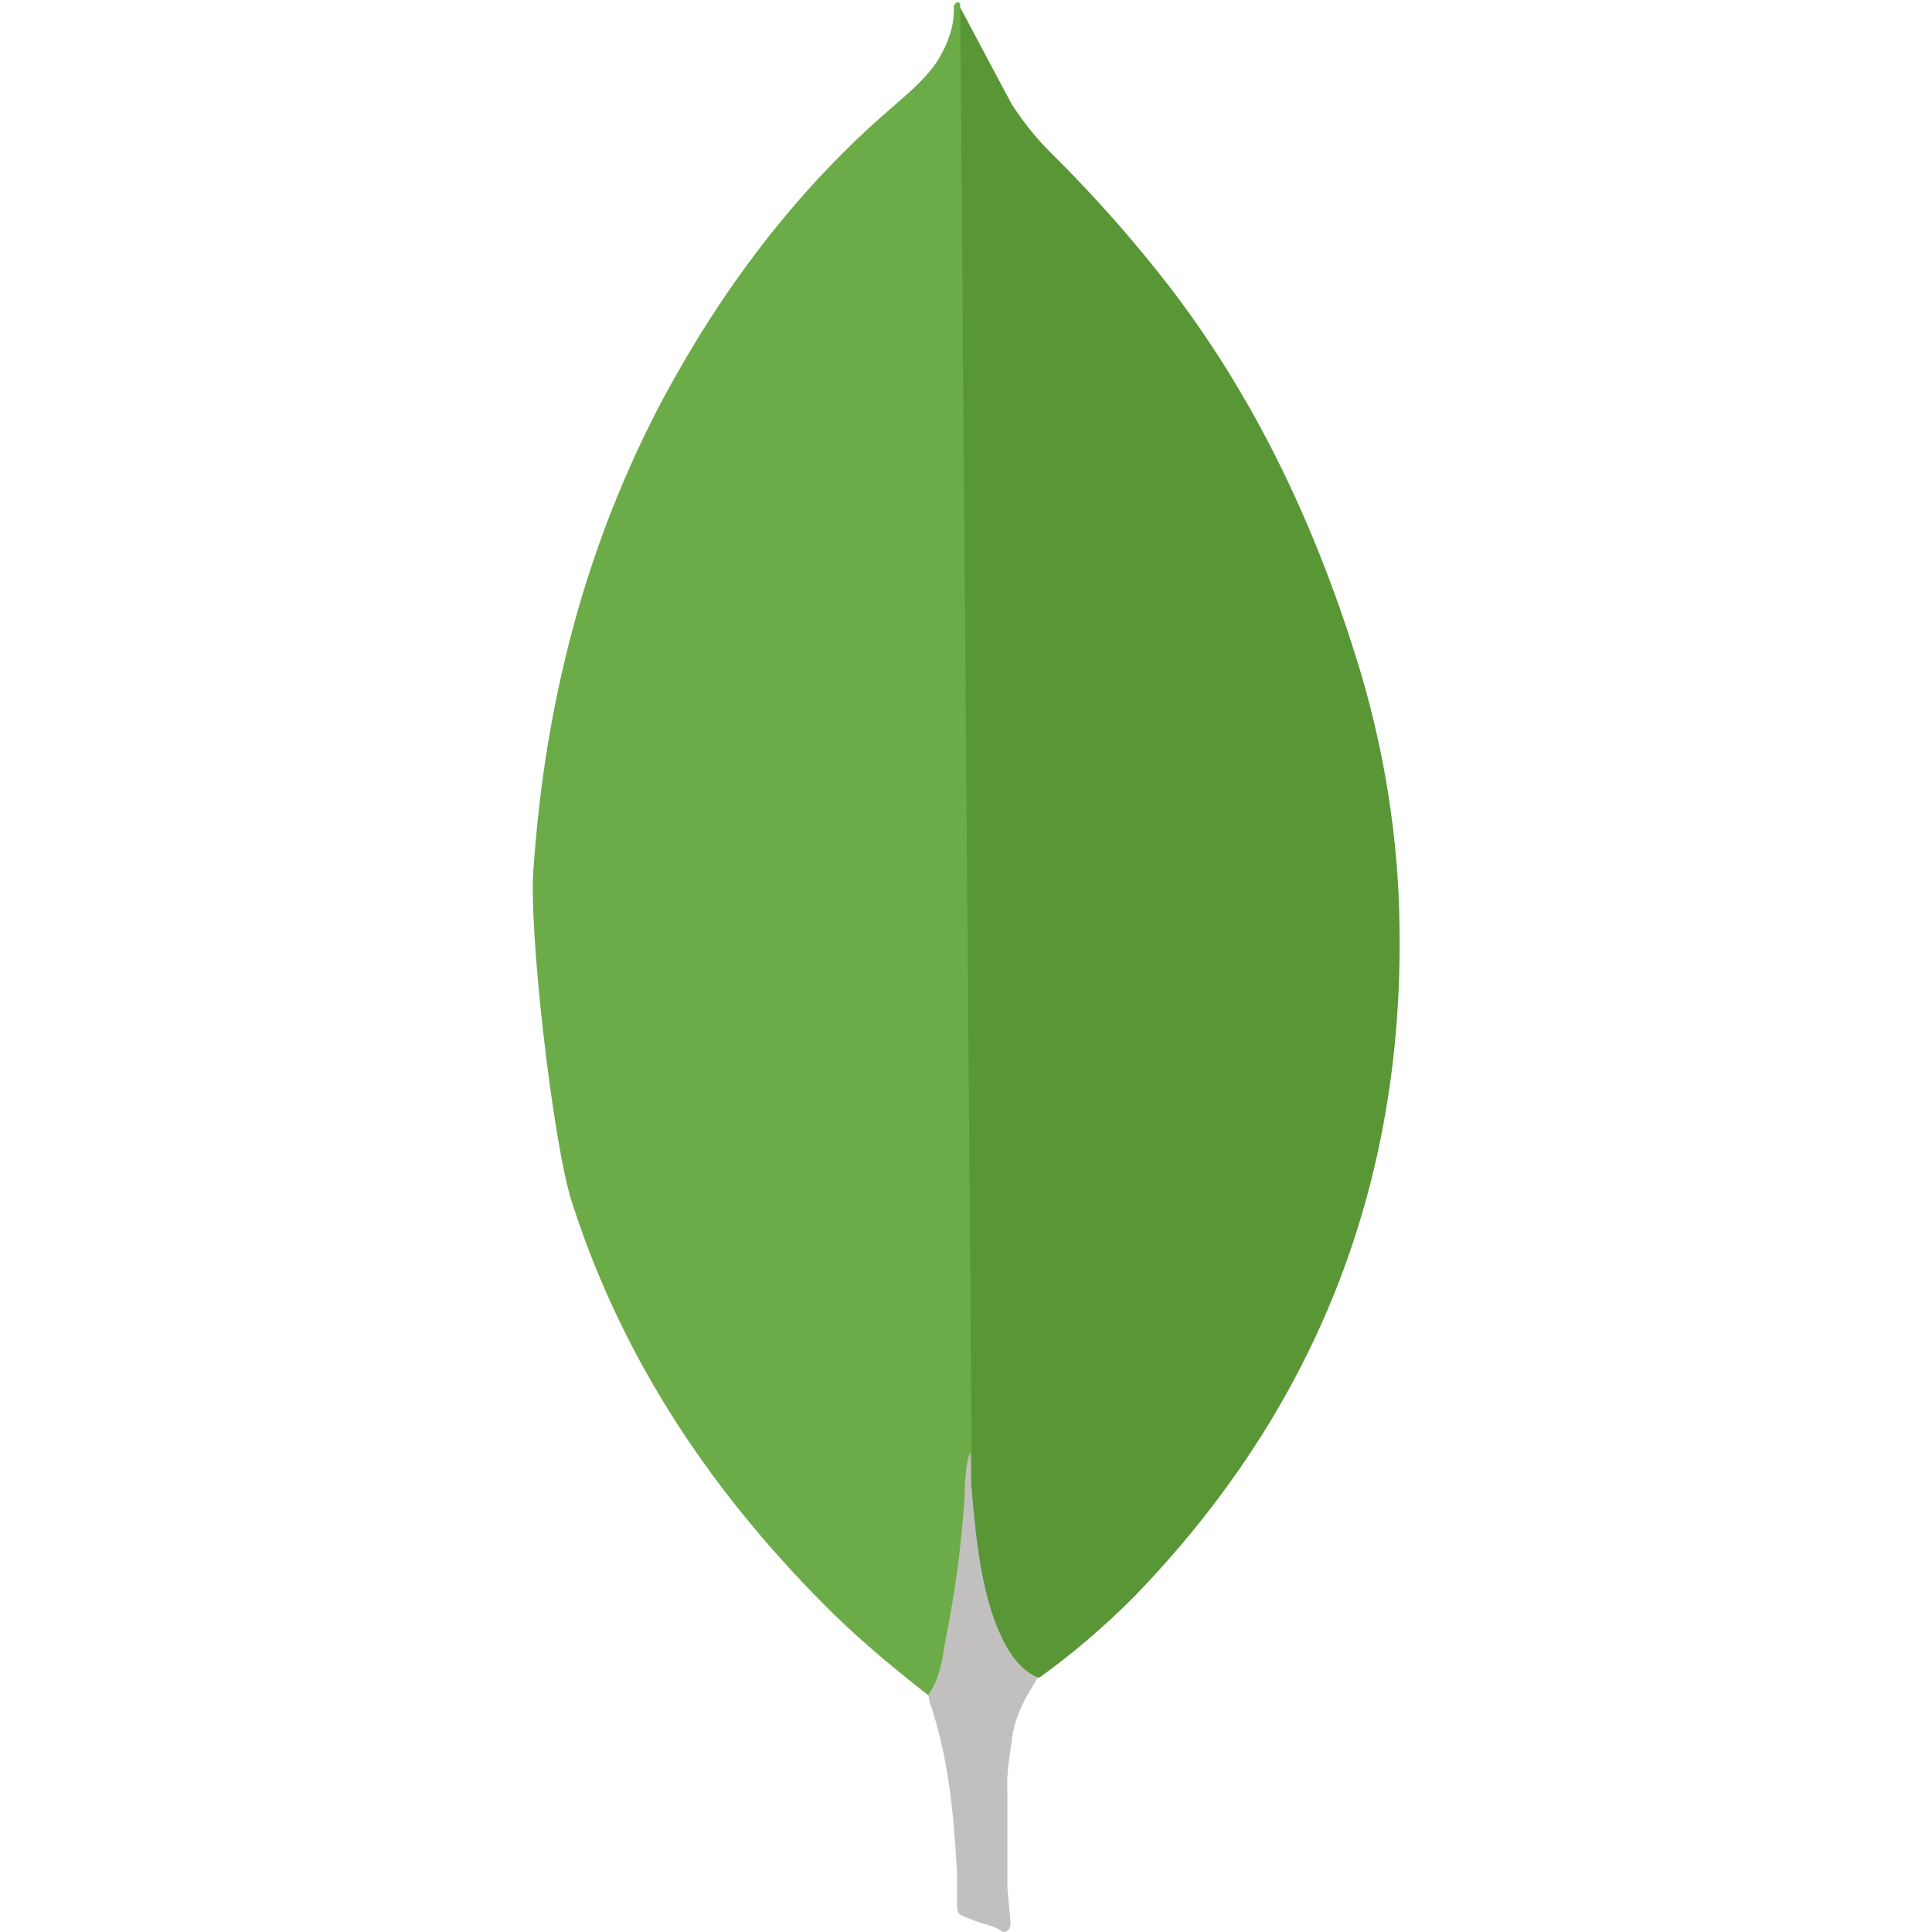
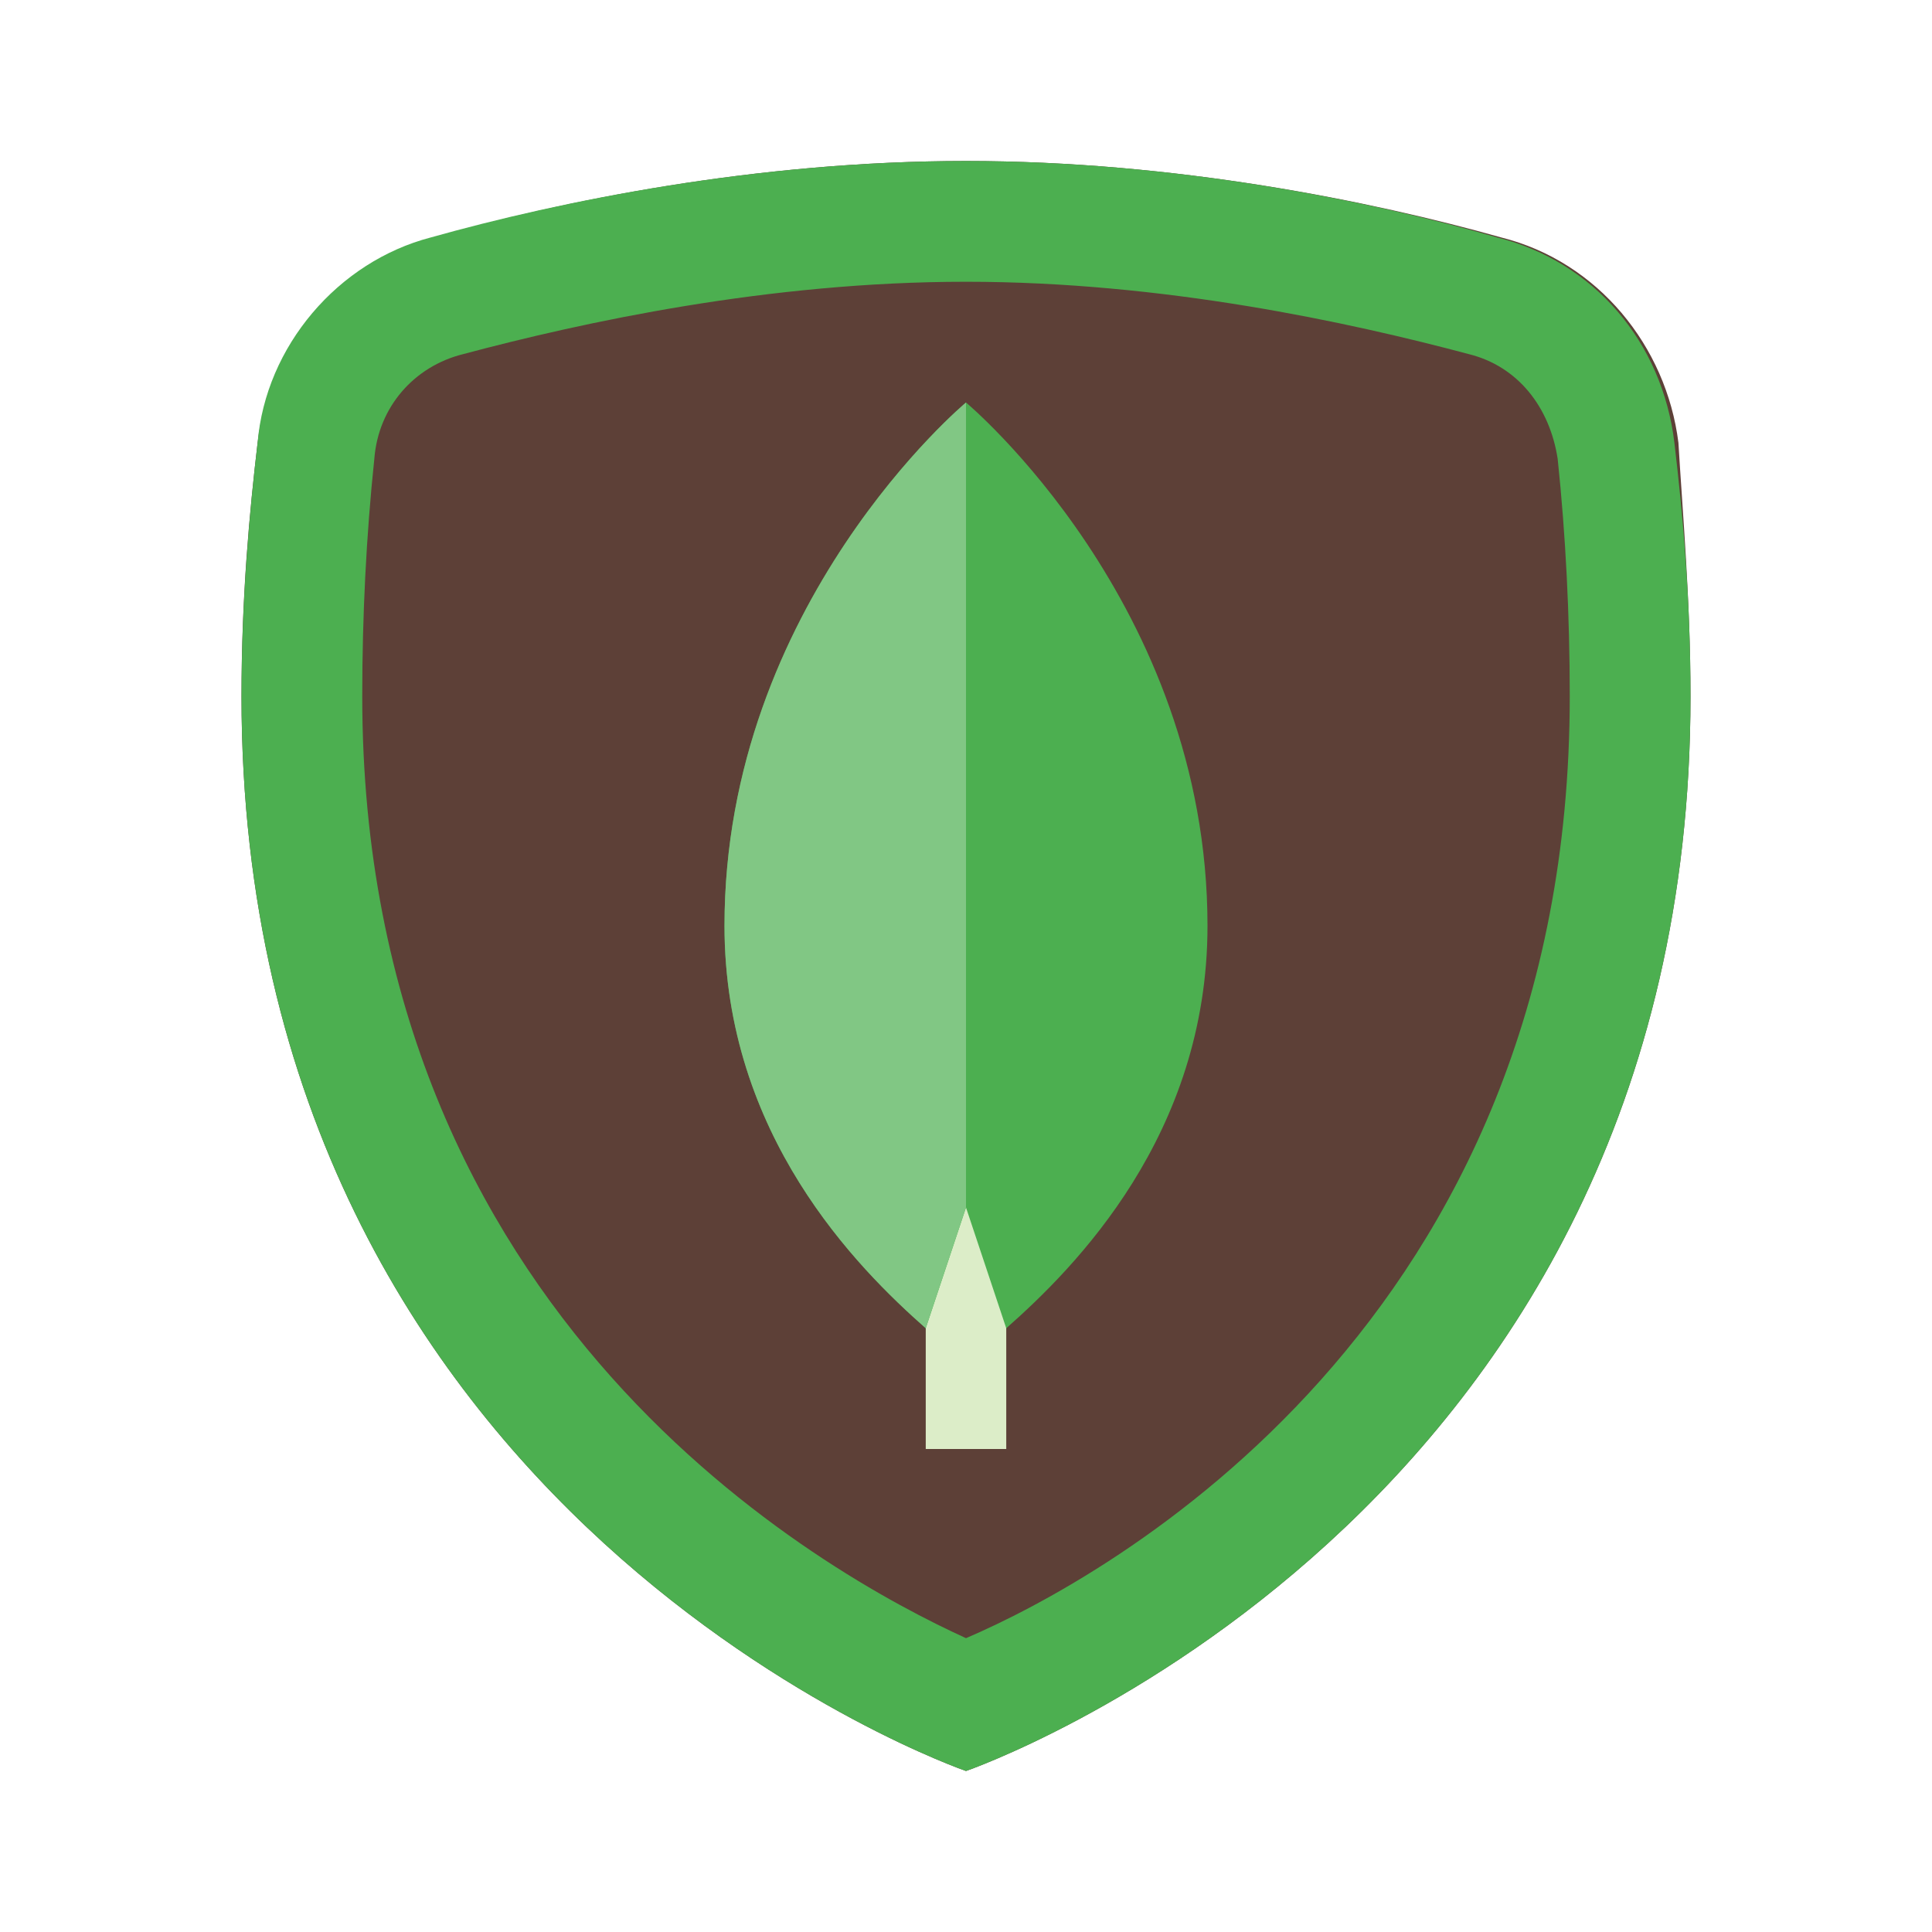
- <svg xmlns="http://www.w3.org/2000/svg" height="2500" viewBox="8.738 -.036 14.517 32.038" width="2500">
-   <path d="m15.9.087.854 1.604c.192.296.4.558.645.802a22.406 22.406 0 0 1 2.004 2.266c1.447 1.9 2.423 4.01 3.12 6.292.418 1.394.645 2.824.662 4.27.07 4.323-1.412 8.035-4.4 11.12a12.7 12.7 0 0 1 -1.57 1.342c-.296 0-.436-.227-.558-.436a3.589 3.589 0 0 1 -.436-1.255c-.105-.523-.174-1.046-.14-1.586v-.244c-.024-.052-.285-24.052-.181-24.175z" fill="#599636" />
-   <path d="m15.9.034c-.035-.07-.07-.017-.105.017.017.35-.105.662-.296.96-.21.296-.488.523-.767.767-1.55 1.342-2.77 2.963-3.747 4.776-1.3 2.44-1.97 5.055-2.16 7.808-.087.993.314 4.497.627 5.508.854 2.684 2.388 4.933 4.375 6.885.488.47 1.01.906 1.55 1.325.157 0 .174-.14.21-.244a4.78 4.78 0 0 0 .157-.68l.35-2.614z" fill="#6cac48" />
-   <path d="m16.754 28.845c.035-.4.227-.732.436-1.063-.21-.087-.366-.26-.488-.453a3.235 3.235 0 0 1 -.26-.575c-.244-.732-.296-1.5-.366-2.248v-.453c-.087.07-.105.662-.105.75a17.37 17.37 0 0 1 -.314 2.353c-.052.314-.087.627-.28.906 0 .035 0 .07.017.122.314.924.4 1.865.453 2.824v.35c0 .418-.017.33.33.47.14.052.296.07.436.174.105 0 .122-.087.122-.157l-.052-.575v-1.604c-.017-.28.035-.558.07-.82z" fill="#c2bfbf" />
+ <svg xmlns="http://www.w3.org/2000/svg" viewBox="0 0 48 48">
+   <path fill="#5d4037" d="M42,17.3C42,37.8,24,44,24,44S6,37.8,6,17.3c0-2.5,0.2-4.6,0.4-6.3c0.3-2.5,2-4.5,4.4-5.1 C13.9,5,18.8,4,24,4s10.1,1,13.3,1.9c2.4,0.6,4.1,2.7,4.4,5.1C41.8,12.7,42,14.9,42,17.3z" />
+   <path fill="#4caf50" d="M24,7c4.9,0,9.5,1,12.5,1.8c1.2,0.3,2,1.3,2.2,2.6c0.2,1.9,0.3,3.9,0.3,5.9c0,15.6-11.5,21.9-15,23.4 c-3.5-1.6-15-7.9-15-23.4c0-2,0.1-4,0.3-5.9c0.1-1.3,1-2.3,2.2-2.6C14.5,8,19.1,7,24,7 M24,4c-5.2,0-10.1,1-13.3,1.9 C8.4,6.5,6.6,8.6,6.4,11C6.2,12.7,6,14.9,6,17.3C6,37.8,24,44,24,44s18-6.2,18-26.7c0-2.5-0.2-4.6-0.4-6.3c-0.3-2.5-2-4.5-4.4-5.1 C34.1,5,29.2,4,24,4L24,4z" />
+   <path fill="#dcedc8" d="M23 28H25V36H23z" />
+   <path fill="#4caf50" d="M24,10c0,0-6,5-6,13c0,5.2,3.3,8.5,5,10l1-3l1,3c1.7-1.5,5-4.8,5-10C30,15,24,10,24,10z" />
+   <path fill="#81c784" d="M24,10c0,0-6,5-6,13c0,5.2,3.3,8.5,5,10l1-3V10z" />
</svg>
